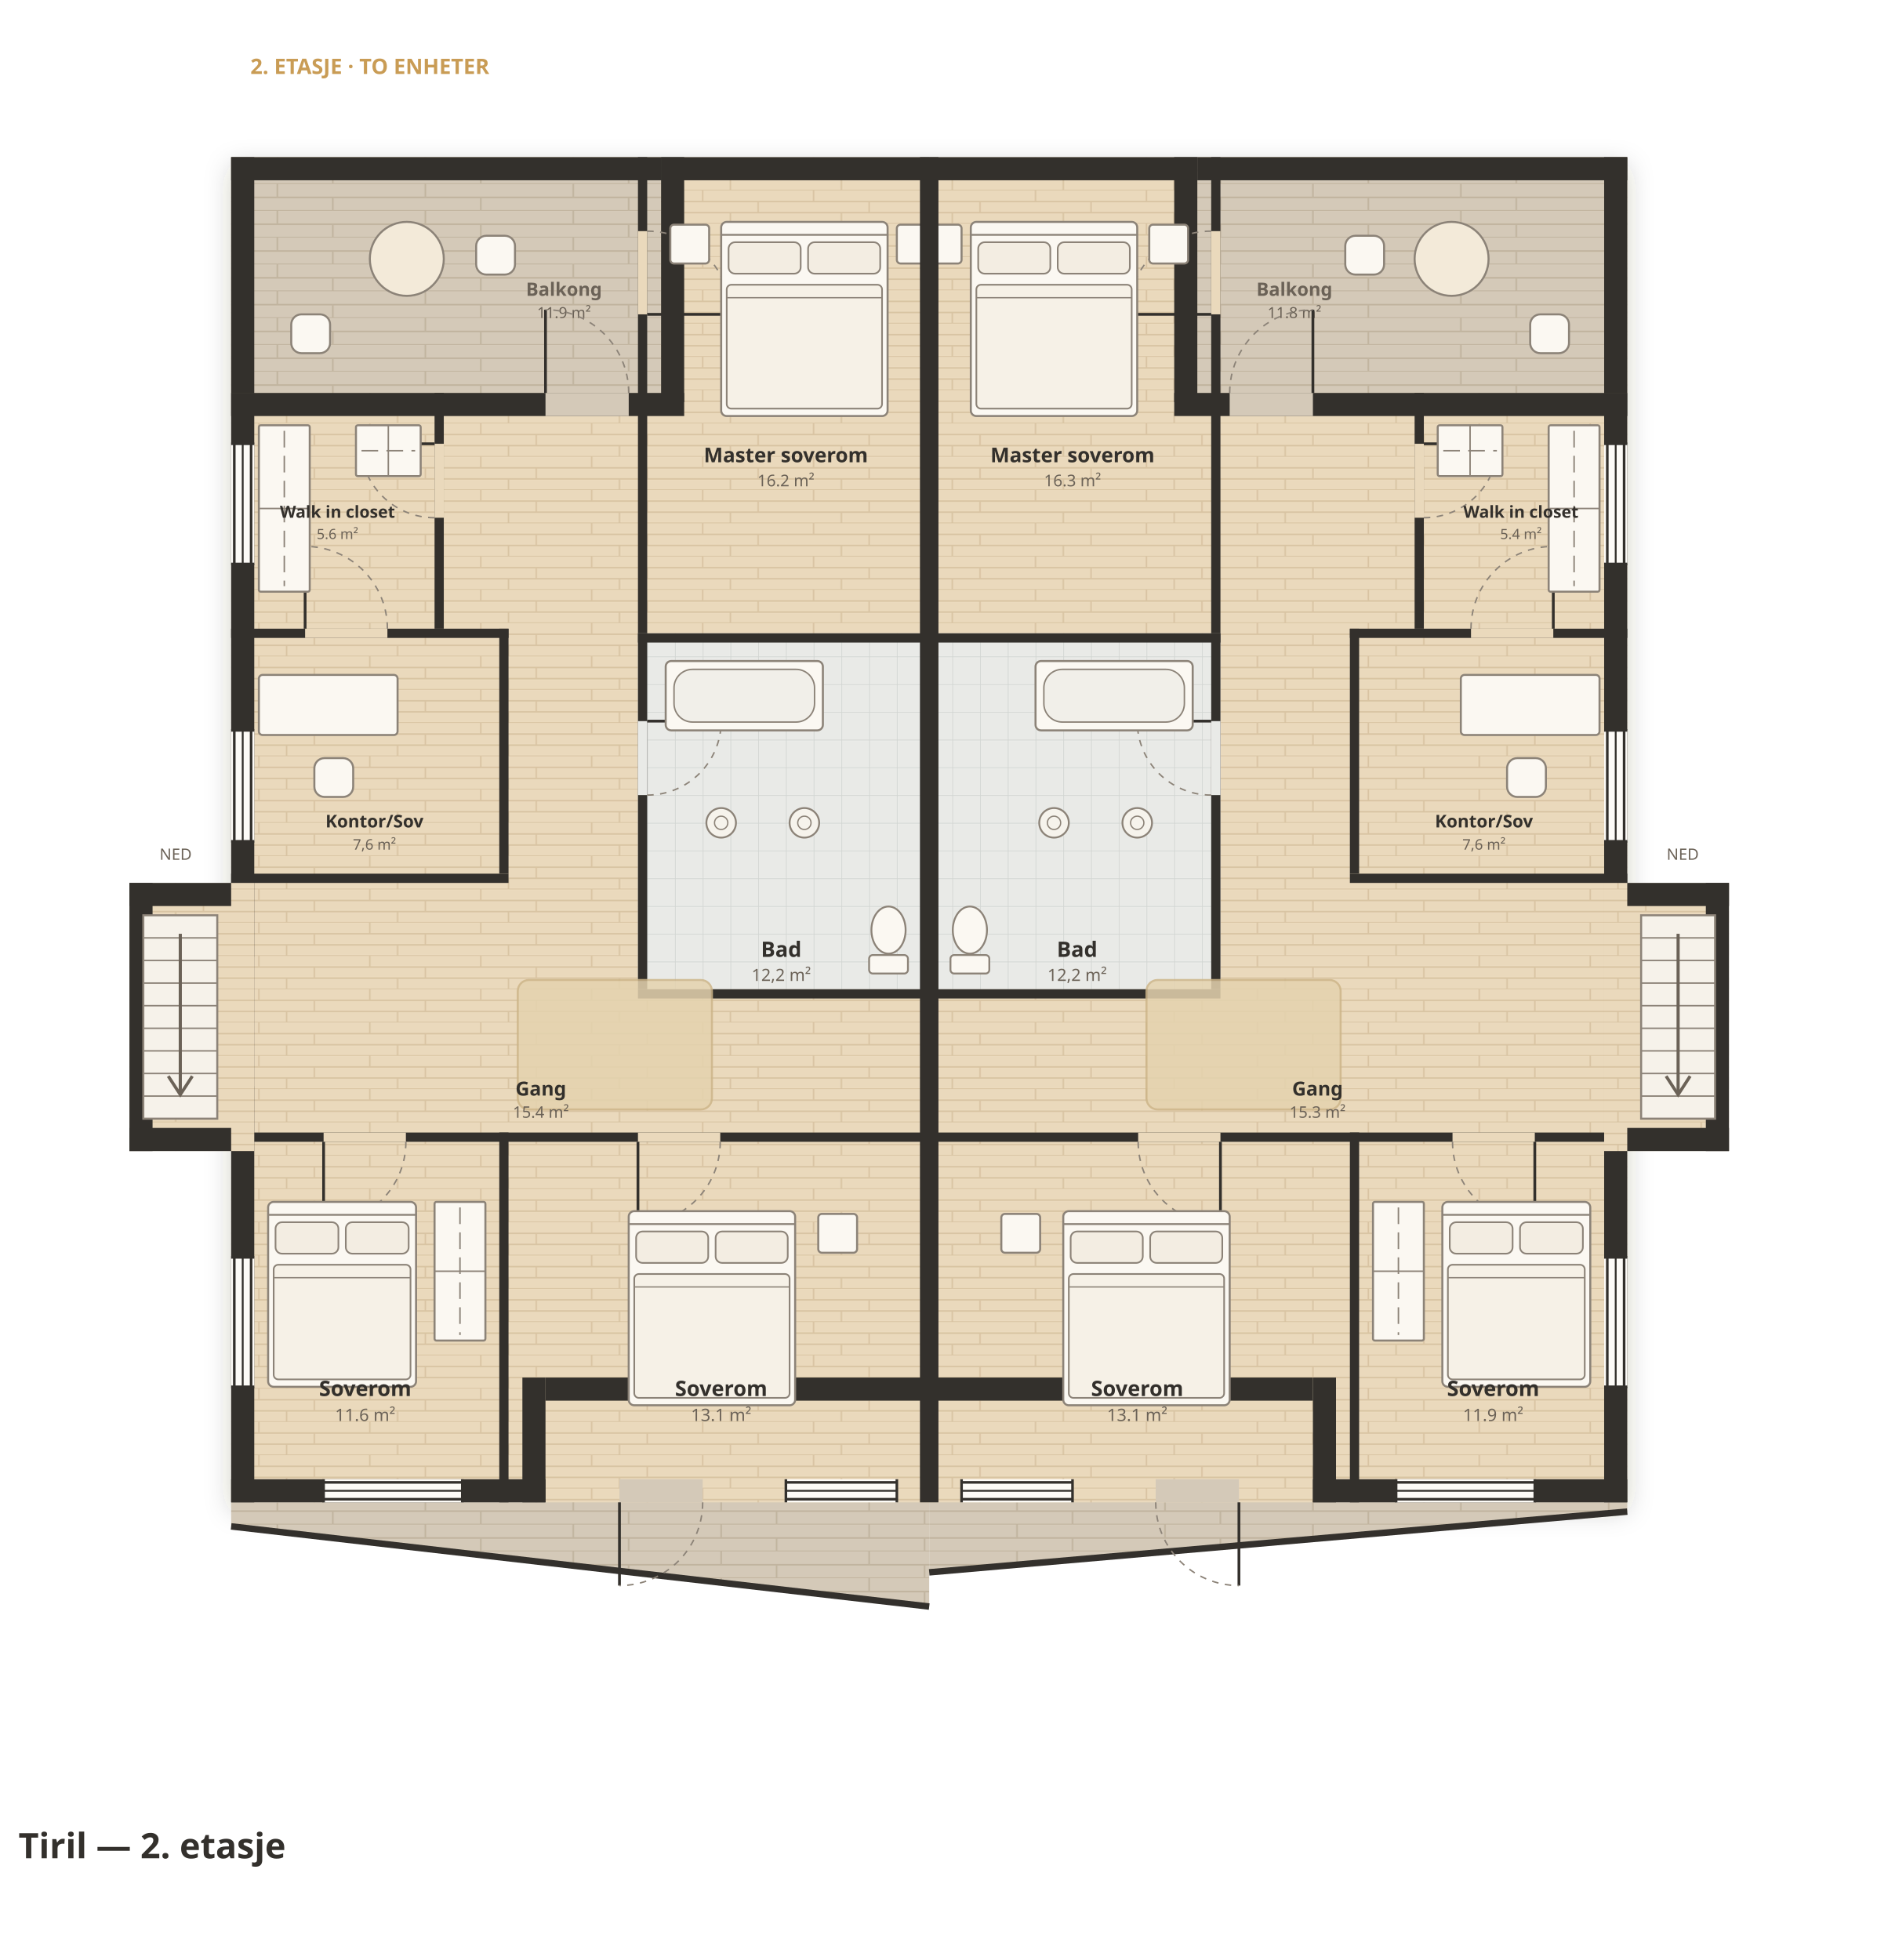
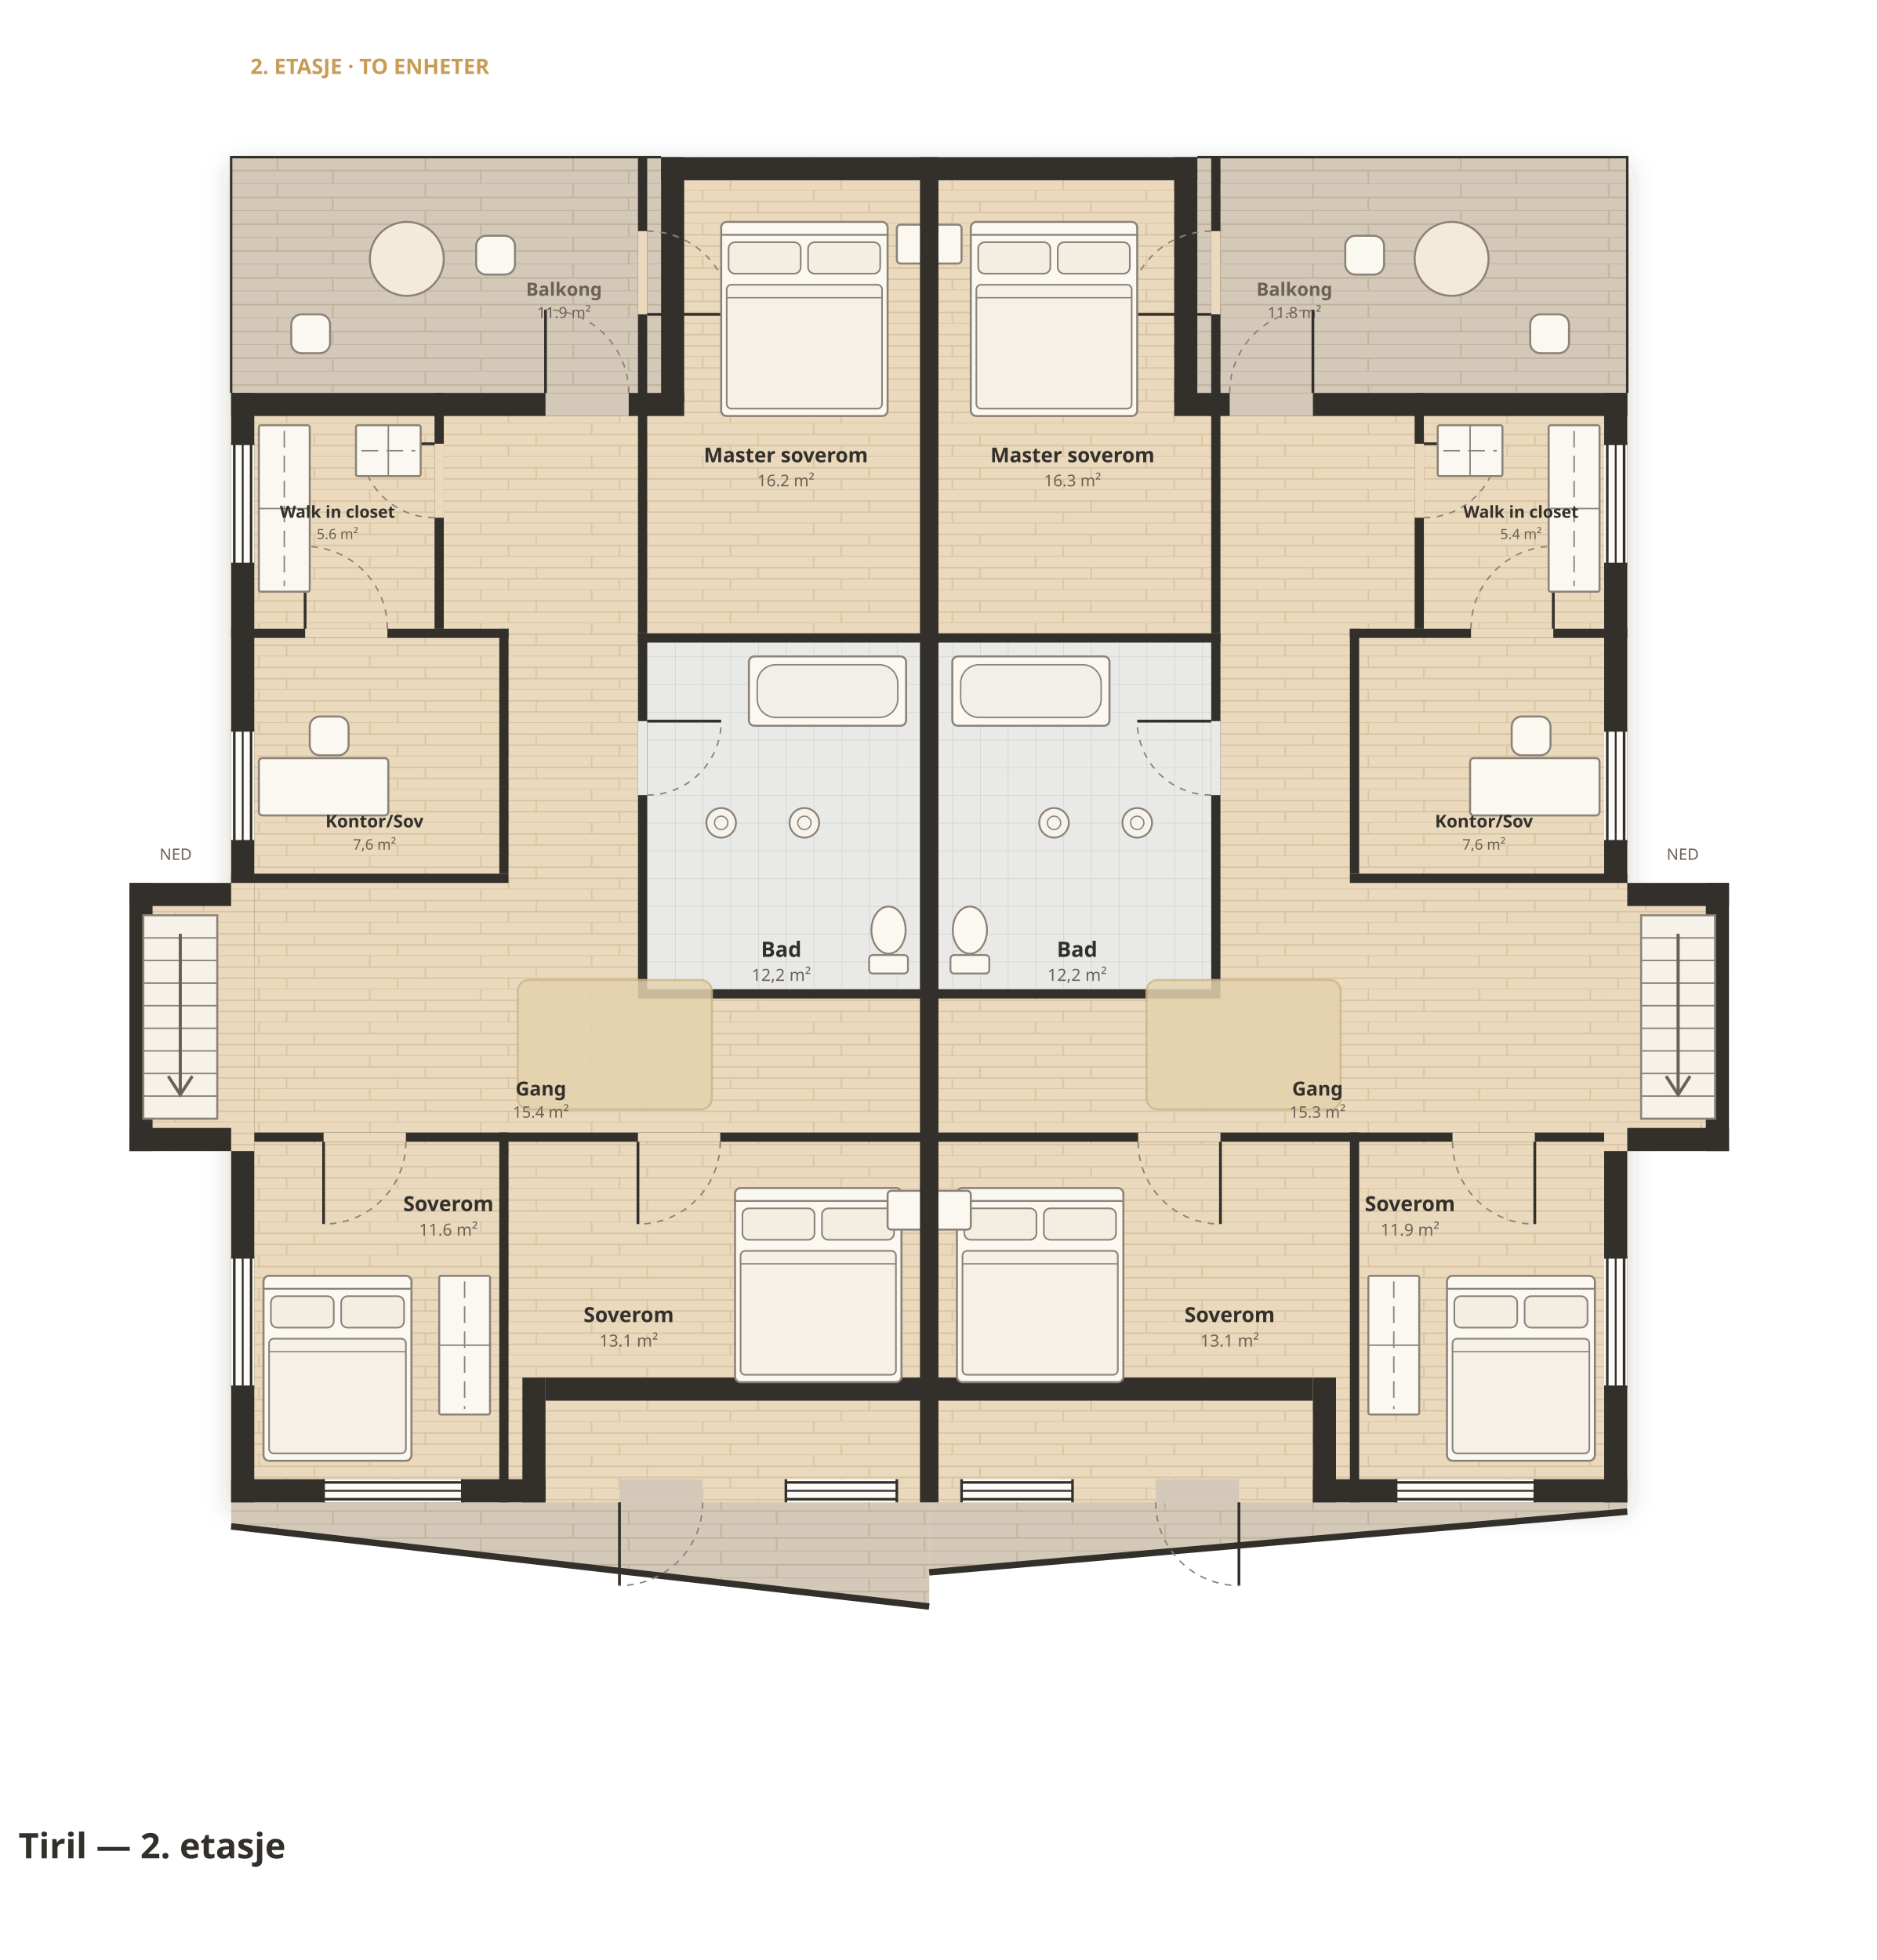
<svg xmlns="http://www.w3.org/2000/svg" viewBox="-2500 -1700 20300 21200" font-family="Poppins, Segoe UI, sans-serif">
  <defs>
    <pattern id="parkett" width="1200" height="360" patternUnits="userSpaceOnUse">
      <rect width="1200" height="360" fill="#EAD9BC" />
      <line x1="0" y1="120" x2="1200" y2="120" stroke="#D9C4A3" stroke-width="16" />
      <line x1="0" y1="240" x2="1200" y2="240" stroke="#D9C4A3" stroke-width="16" />
      <line x1="0" y1="360" x2="1200" y2="360" stroke="#D9C4A3" stroke-width="16" />
      <line x1="300" y1="0" x2="300" y2="120" stroke="#D9C4A3" stroke-width="16" />
      <line x1="900" y1="120" x2="900" y2="240" stroke="#D9C4A3" stroke-width="16" />
      <line x1="600" y1="240" x2="600" y2="360" stroke="#D9C4A3" stroke-width="16" />
    </pattern>
    <pattern id="flis" width="300" height="300" patternUnits="userSpaceOnUse">
      <rect width="300" height="300" fill="#E9EAE7" />
      <path d="M 300 0 L 0 0 0 300" fill="none" stroke="#D2D6D2" stroke-width="14" />
    </pattern>
    <pattern id="dekke" width="1600" height="290" patternUnits="userSpaceOnUse">
      <rect width="1600" height="290" fill="#D4C9B8" />
      <line x1="0" y1="145" x2="1600" y2="145" stroke="#C2B5A0" stroke-width="18" />
      <line x1="0" y1="290" x2="1600" y2="290" stroke="#C2B5A0" stroke-width="18" />
      <line x1="500" y1="0" x2="500" y2="145" stroke="#C2B5A0" stroke-width="18" />
      <line x1="1100" y1="145" x2="1100" y2="290" stroke="#C2B5A0" stroke-width="18" />
    </pattern>
    <pattern id="betong" width="900" height="900" patternUnits="userSpaceOnUse">
      <rect width="900" height="900" fill="#DDDAD3" />
      <circle cx="200" cy="260" r="26" fill="#CBC7BD" />
      <circle cx="640" cy="150" r="20" fill="#CBC7BD" />
      <circle cx="470" cy="560" r="30" fill="#CBC7BD" />
      <circle cx="760" cy="740" r="22" fill="#CBC7BD" />
      <circle cx="130" cy="760" r="18" fill="#CBC7BD" />
    </pattern>
    <filter id="skygge" x="-8%" y="-8%" width="116%" height="116%">
      <feDropShadow dx="0" dy="90" stdDeviation="140" flood-color="#33302C" flood-opacity="0.22" />
    </filter>
  </defs>
  <path d="M 0 0 H 15100 V 14550 H 0 Z" fill="#FDFBF7" filter="url(#skygge)" />
  <path d="M 0 14550 L 3400 14550 L 3400 13450 L 7550 13450 L 7550 15677 L 0 14810 Z" fill="url(#dekke)" />
  <path d="M 0 14810 L 7550 15677" fill="none" stroke="#33302C" stroke-width="70" />
  <text x="2450" y="14100" font-size="200" fill="#6b6257" font-weight="600" text-anchor="middle" font-family="Poppins, Segoe UI, sans-serif">Balkong 9.8 m²</text>
  <rect x="0" y="0" width="7550" height="14550" fill="url(#parkett)" stroke="none" stroke-width="0" rx="0" opacity="1" />
  <rect x="4400" y="5150" width="3150" height="3850" fill="url(#flis)" stroke="none" stroke-width="0" rx="0" opacity="1" />
  <rect x="0" y="0" width="4650" height="2550" fill="url(#dekke)" stroke="none" stroke-width="0" rx="0" opacity="1" />
  <text x="3600" y="1500" font-size="200" fill="#6b6257" font-weight="600" text-anchor="middle" font-family="Poppins, Segoe UI, sans-serif">Balkong</text>
  <text x="3600" y="1740" font-size="165" fill="#6b6257" font-weight="400" text-anchor="middle" font-family="Poppins, Segoe UI, sans-serif">11.9 m²</text>
  <rect x="1500" y="700" width="800" height="800" fill="#F3EAD9" stroke="#8C8378" stroke-width="22" rx="400" opacity="1" />
  <rect x="2650" y="850" width="420" height="420" fill="#FBF8F2" stroke="#8C8378" stroke-width="22" rx="110" opacity="1" />
  <rect x="650" y="1700" width="420" height="420" fill="#FBF8F2" stroke="#8C8378" stroke-width="22" rx="110" opacity="1" />
  <rect x="4650" y="0" width="2900" height="250" fill="#33302C" stroke="none" stroke-width="0" rx="0" opacity="1" />
  <rect x="4650" y="0" width="250" height="2650" fill="#33302C" stroke="none" stroke-width="0" rx="0" opacity="1" />
  <rect x="0" y="2550" width="4900" height="250" fill="#33302C" stroke="none" stroke-width="0" rx="0" opacity="1" />
-   <rect x="0" y="0" width="4650" height="250" fill="#33302C" stroke="none" stroke-width="0" rx="0" opacity="1" />
  <rect x="0" y="2550" width="250" height="12000" fill="#33302C" stroke="none" stroke-width="0" rx="0" opacity="1" />
-   <rect x="0" y="0" width="250" height="2550" fill="#33302C" stroke="none" stroke-width="0" rx="0" opacity="1" />
+   <path d="M 0 2550 L 0 0 L 4650 0" fill="none" stroke="#33302C" stroke-width="26" />
  <rect x="0" y="14300" width="3400" height="250" fill="#33302C" stroke="none" stroke-width="0" rx="0" opacity="1" />
  <rect x="3400" y="13200" width="4150" height="250" fill="#33302C" stroke="none" stroke-width="0" rx="0" opacity="1" />
  <rect x="3150" y="13200" width="250" height="1350" fill="#33302C" stroke="none" stroke-width="0" rx="0" opacity="1" />
  <rect x="4400" y="0" width="100" height="5150" fill="#33302C" stroke="none" stroke-width="0" rx="0" opacity="1" />
  <rect x="2200" y="2550" width="100" height="2550" fill="#33302C" stroke="none" stroke-width="0" rx="0" opacity="1" />
  <rect x="0" y="5100" width="3000" height="100" fill="#33302C" stroke="none" stroke-width="0" rx="0" opacity="1" />
  <rect x="2900" y="5100" width="100" height="2650" fill="#33302C" stroke="none" stroke-width="0" rx="0" opacity="1" />
  <rect x="0" y="7750" width="3000" height="100" fill="#33302C" stroke="none" stroke-width="0" rx="0" opacity="1" />
  <rect x="4400" y="5150" width="3150" height="100" fill="#33302C" stroke="none" stroke-width="0" rx="0" opacity="1" />
  <rect x="4400" y="5150" width="100" height="3850" fill="#33302C" stroke="none" stroke-width="0" rx="0" opacity="1" />
  <rect x="4400" y="9000" width="3150" height="100" fill="#33302C" stroke="none" stroke-width="0" rx="0" opacity="1" />
  <rect x="0" y="10550" width="7550" height="100" fill="#33302C" stroke="none" stroke-width="0" rx="0" opacity="1" />
  <rect x="2900" y="10550" width="100" height="4000" fill="#33302C" stroke="none" stroke-width="0" rx="0" opacity="1" />
  <rect x="3400" y="2550" width="900" height="250" fill="#D4C9B8" stroke="none" stroke-width="0" rx="0" opacity="1" />
  <path d="M 3400 2550 L 3400 1650" stroke="#33302C" stroke-width="30" fill="none" />
  <path d="M 4300 2550 A 900 900 0 0 0 3400 1650" stroke="#8C8378" stroke-width="16" fill="none" stroke-dasharray="70 70" />
  <rect x="4400" y="800" width="100" height="900" fill="#EAD9BC" stroke="none" stroke-width="0" rx="0" opacity="1" />
  <path d="M 4500 1700 L 5400 1700" stroke="#33302C" stroke-width="30" fill="none" />
  <path d="M 4500 800 A 900 900 0 0 1 5400 1700" stroke="#8C8378" stroke-width="16" fill="none" stroke-dasharray="70 70" />
  <rect x="2200" y="3100" width="100" height="800" fill="#EAD9BC" stroke="none" stroke-width="0" rx="0" opacity="1" />
  <path d="M 2200 3100 L 1400 3100" stroke="#33302C" stroke-width="30" fill="none" />
  <path d="M 2200 3900 A 800 800 0 0 1 1400 3100" stroke="#8C8378" stroke-width="16" fill="none" stroke-dasharray="70 70" />
  <rect x="800" y="5100" width="890" height="100" fill="#EAD9BC" stroke="none" stroke-width="0" rx="0" opacity="1" />
  <path d="M 800 5100 L 800 4210" stroke="#33302C" stroke-width="30" fill="none" />
  <path d="M 1690 5100 A 890 890 0 0 0 800 4210" stroke="#8C8378" stroke-width="16" fill="none" stroke-dasharray="70 70" />
  <rect x="4400" y="6100" width="100" height="800" fill="#E9EAE7" stroke="none" stroke-width="0" rx="0" opacity="1" />
  <path d="M 4500 6100 L 5300 6100" stroke="#33302C" stroke-width="30" fill="none" />
  <path d="M 4500 6900 A 800 800 0 0 0 5300 6100" stroke="#8C8378" stroke-width="16" fill="none" stroke-dasharray="70 70" />
  <rect x="1000" y="10550" width="890" height="100" fill="#EAD9BC" stroke="none" stroke-width="0" rx="0" opacity="1" />
  <path d="M 1000 10650 L 1000 11540" stroke="#33302C" stroke-width="30" fill="none" />
  <path d="M 1890 10650 A 890 890 0 0 1 1000 11540" stroke="#8C8378" stroke-width="16" fill="none" stroke-dasharray="70 70" />
  <rect x="4400" y="10550" width="890" height="100" fill="#EAD9BC" stroke="none" stroke-width="0" rx="0" opacity="1" />
  <path d="M 4400 10650 L 4400 11540" stroke="#33302C" stroke-width="30" fill="none" />
  <path d="M 5290 10650 A 890 890 0 0 1 4400 11540" stroke="#8C8378" stroke-width="16" fill="none" stroke-dasharray="70 70" />
  <rect x="4200" y="14300" width="900" height="250" fill="#D4C9B8" stroke="none" stroke-width="0" rx="0" opacity="1" />
  <path d="M 4200 14550 L 4200 15450" stroke="#33302C" stroke-width="30" fill="none" />
  <path d="M 5100 14550 A 900 900 0 0 1 4200 15450" stroke="#8C8378" stroke-width="16" fill="none" stroke-dasharray="70 70" />
  <rect x="-1100" y="7850" width="1350" height="2900" fill="url(#parkett)" stroke="none" stroke-width="0" rx="0" opacity="1" />
  <rect x="-1100" y="7850" width="1100" height="250" fill="#33302C" stroke="none" stroke-width="0" rx="0" opacity="1" />
  <rect x="-1100" y="10500" width="1100" height="250" fill="#33302C" stroke="none" stroke-width="0" rx="0" opacity="1" />
  <rect x="-1100" y="7850" width="250" height="2900" fill="#33302C" stroke="none" stroke-width="0" rx="0" opacity="1" />
  <rect x="-950" y="8200" width="800" height="2200" fill="#F6F2EA" stroke="#8C8378" stroke-width="22" rx="0" opacity="1" />
  <line x1="-950" y1="8444.444" x2="-150" y2="8444.444" stroke="#8C8378" stroke-width="16" />
  <line x1="-950" y1="8688.889" x2="-150" y2="8688.889" stroke="#8C8378" stroke-width="16" />
  <line x1="-950" y1="8933.333" x2="-150" y2="8933.333" stroke="#8C8378" stroke-width="16" />
  <line x1="-950" y1="9177.778" x2="-150" y2="9177.778" stroke="#8C8378" stroke-width="16" />
  <line x1="-950" y1="9422.222" x2="-150" y2="9422.222" stroke="#8C8378" stroke-width="16" />
  <line x1="-950" y1="9666.667" x2="-150" y2="9666.667" stroke="#8C8378" stroke-width="16" />
  <line x1="-950" y1="9911.111" x2="-150" y2="9911.111" stroke="#8C8378" stroke-width="16" />
  <line x1="-950" y1="10155.556" x2="-150" y2="10155.556" stroke="#8C8378" stroke-width="16" />
  <line x1="-550.0" y1="8400" x2="-550.0" y2="10140" stroke="#6b6257" stroke-width="34" />
  <path d="M -680.0 9940 L -550.0 10140 L -420.0 9940" fill="none" stroke="#6b6257" stroke-width="34" />
  <text x="-600" y="7600" font-size="170" fill="#6b6257" font-weight="500" text-anchor="middle" font-family="Poppins, Segoe UI, sans-serif">NED</text>
  <rect x="0" y="8650" width="250" height="1400" fill="url(#parkett)" stroke="none" stroke-width="0" rx="0" opacity="1" />
  <rect x="0" y="3100" width="250" height="1300" fill="#FDFBF7" stroke="none" stroke-width="0" rx="0" opacity="1" />
  <line x1="34" y1="3100" x2="34" y2="4400" stroke="#33302C" stroke-width="28" />
  <line x1="216" y1="3100" x2="216" y2="4400" stroke="#33302C" stroke-width="28" />
  <line x1="125.0" y1="3100" x2="125.0" y2="4400" stroke="#33302C" stroke-width="20" />
  <line x1="0" y1="3100" x2="250" y2="3100" stroke="#33302C" stroke-width="28" />
  <line x1="0" y1="4400" x2="250" y2="4400" stroke="#33302C" stroke-width="28" />
  <rect x="0" y="6200" width="250" height="1200" fill="#FDFBF7" stroke="none" stroke-width="0" rx="0" opacity="1" />
  <line x1="34" y1="6200" x2="34" y2="7400" stroke="#33302C" stroke-width="28" />
  <line x1="216" y1="6200" x2="216" y2="7400" stroke="#33302C" stroke-width="28" />
  <line x1="125.0" y1="6200" x2="125.0" y2="7400" stroke="#33302C" stroke-width="20" />
  <line x1="0" y1="6200" x2="250" y2="6200" stroke="#33302C" stroke-width="28" />
  <line x1="0" y1="7400" x2="250" y2="7400" stroke="#33302C" stroke-width="28" />
  <rect x="0" y="11900" width="250" height="1400" fill="#FDFBF7" stroke="none" stroke-width="0" rx="0" opacity="1" />
  <line x1="34" y1="11900" x2="34" y2="13300" stroke="#33302C" stroke-width="28" />
  <line x1="216" y1="11900" x2="216" y2="13300" stroke="#33302C" stroke-width="28" />
  <line x1="125.0" y1="11900" x2="125.0" y2="13300" stroke="#33302C" stroke-width="20" />
  <line x1="0" y1="11900" x2="250" y2="11900" stroke="#33302C" stroke-width="28" />
  <line x1="0" y1="13300" x2="250" y2="13300" stroke="#33302C" stroke-width="28" />
  <rect x="1000" y="14300" width="1500" height="250" fill="#FDFBF7" stroke="none" stroke-width="0" rx="0" opacity="1" />
  <line x1="1000" y1="14334" x2="2500" y2="14334" stroke="#33302C" stroke-width="28" />
  <line x1="1000" y1="14516" x2="2500" y2="14516" stroke="#33302C" stroke-width="28" />
  <line x1="1000" y1="14425.0" x2="2500" y2="14425.0" stroke="#33302C" stroke-width="20" />
  <line x1="1000" y1="14300" x2="1000" y2="14550" stroke="#33302C" stroke-width="28" />
  <line x1="2500" y1="14300" x2="2500" y2="14550" stroke="#33302C" stroke-width="28" />
  <rect x="6000" y="14300" width="1200" height="250" fill="#FDFBF7" stroke="none" stroke-width="0" rx="0" opacity="1" />
  <line x1="6000" y1="14334" x2="7200" y2="14334" stroke="#33302C" stroke-width="28" />
  <line x1="6000" y1="14516" x2="7200" y2="14516" stroke="#33302C" stroke-width="28" />
  <line x1="6000" y1="14425.0" x2="7200" y2="14425.0" stroke="#33302C" stroke-width="20" />
  <line x1="6000" y1="14300" x2="6000" y2="14550" stroke="#33302C" stroke-width="28" />
  <line x1="7200" y1="14300" x2="7200" y2="14550" stroke="#33302C" stroke-width="28" />
  <rect x="5300" y="700" width="1800" height="2100" fill="#FBF8F2" stroke="#8C8378" stroke-width="22" rx="60" opacity="1" />
  <line x1="5300" y1="840" x2="7100" y2="840" stroke="#8C8378" stroke-width="20" />
  <rect x="5380" y="920" width="780.0" height="340" fill="#F3EDE2" stroke="#8C8378" stroke-width="18" rx="70" opacity="1" />
  <rect x="6240.0" y="920" width="780.0" height="340" fill="#F3EDE2" stroke="#8C8378" stroke-width="18" rx="70" opacity="1" />
  <rect x="5360" y="1380" width="1680" height="1340" fill="#F6F1E7" stroke="#8C8378" stroke-width="18" rx="50" opacity="1" />
  <line x1="5360" y1="1520" x2="7040" y2="1520" stroke="#8C8378" stroke-width="14" />
-   <rect x="4750" y="730" width="420" height="420" fill="#FBF8F2" stroke="#8C8378" stroke-width="22" rx="40" opacity="1" />
  <rect x="7200" y="730" width="420" height="420" fill="#FBF8F2" stroke="#8C8378" stroke-width="22" rx="40" opacity="1" />
  <rect x="300" y="2900" width="550" height="1800" fill="#FBF8F2" stroke="#8C8378" stroke-width="22" rx="20" opacity="1" />
  <line x1="575.0" y1="2960" x2="575.0" y2="4640" stroke="#8C8378" stroke-width="16" stroke-dasharray="180 90" />
  <line x1="300" y1="3800.0" x2="850" y2="3800.0" stroke="#8C8378" stroke-width="16" />
  <rect x="1350" y="2900" width="700" height="550" fill="#FBF8F2" stroke="#8C8378" stroke-width="22" rx="20" opacity="1" />
  <line x1="1410" y1="3175.0" x2="1990" y2="3175.0" stroke="#8C8378" stroke-width="16" stroke-dasharray="180 90" />
  <line x1="1700.0" y1="2900" x2="1700.0" y2="3450" stroke="#8C8378" stroke-width="16" />
-   <rect x="300" y="5600" width="1500" height="650" fill="#FBF8F2" stroke="#8C8378" stroke-width="22" rx="40" opacity="1" />
-   <rect x="900" y="6500" width="420" height="420" fill="#FBF8F2" stroke="#8C8378" stroke-width="22" rx="110" opacity="1" />
-   <rect x="4700" y="5450" width="1700" height="750" fill="#FBF8F2" stroke="#8C8378" stroke-width="22" rx="60" opacity="1" />
-   <rect x="4790" y="5540" width="1520" height="570" fill="#F1EFE9" stroke="#8C8378" stroke-width="16" rx="200" opacity="1" />
+   <rect x="300" y="6500" width="1400" height="620" fill="#FBF8F2" stroke="#8C8378" stroke-width="22" rx="40" opacity="1" />
+   <rect x="850" y="6050" width="420" height="420" fill="#FBF8F2" stroke="#8C8378" stroke-width="22" rx="110" opacity="1" />
+   <rect x="5600" y="5400" width="1700" height="750" fill="#FBF8F2" stroke="#8C8378" stroke-width="22" rx="60" opacity="1" />
+   <rect x="5690" y="5490" width="1520" height="570" fill="#F1EFE9" stroke="#8C8378" stroke-width="16" rx="200" opacity="1" />
  <circle cx="5300" cy="7200" r="160" fill="#F6F3EC" stroke="#8C8378" stroke-width="20" />
  <circle cx="5300" cy="7200" r="72" fill="none" stroke="#8C8378" stroke-width="14" />
  <circle cx="6200" cy="7200" r="160" fill="#F6F3EC" stroke="#8C8378" stroke-width="20" />
  <circle cx="6200" cy="7200" r="72" fill="none" stroke="#8C8378" stroke-width="14" />
  <rect x="6900" y="8630" width="420" height="200" fill="#FBF8F2" stroke="#8C8378" stroke-width="20" rx="40" opacity="1" />
  <ellipse cx="7110" cy="8360" rx="185" ry="255" fill="#FBF8F2" stroke="#8C8378" stroke-width="20" />
  <rect x="3100" y="8900" width="2100" height="1400" fill="#E4D2AE" stroke="#CDB588" stroke-width="22" rx="120" opacity="0.85" />
-   <rect x="400" y="11300" width="1600" height="2000" fill="#FBF8F2" stroke="#8C8378" stroke-width="22" rx="60" opacity="1" />
-   <line x1="400" y1="11440" x2="2000" y2="11440" stroke="#8C8378" stroke-width="20" />
-   <rect x="480" y="11520" width="680.0" height="340" fill="#F3EDE2" stroke="#8C8378" stroke-width="18" rx="70" opacity="1" />
-   <rect x="1240.0" y="11520" width="680.0" height="340" fill="#F3EDE2" stroke="#8C8378" stroke-width="18" rx="70" opacity="1" />
-   <rect x="460" y="11980" width="1480" height="1240" fill="#F6F1E7" stroke="#8C8378" stroke-width="18" rx="50" opacity="1" />
-   <line x1="460" y1="12120" x2="1940" y2="12120" stroke="#8C8378" stroke-width="14" />
-   <rect x="2200" y="11300" width="550" height="1500" fill="#FBF8F2" stroke="#8C8378" stroke-width="22" rx="20" opacity="1" />
-   <line x1="2475.0" y1="11360" x2="2475.0" y2="12740" stroke="#8C8378" stroke-width="16" stroke-dasharray="180 90" />
-   <line x1="2200" y1="12050.0" x2="2750" y2="12050.0" stroke="#8C8378" stroke-width="16" />
-   <rect x="4300" y="11400" width="1800" height="2100" fill="#FBF8F2" stroke="#8C8378" stroke-width="22" rx="60" opacity="1" />
-   <line x1="4300" y1="11540" x2="6100" y2="11540" stroke="#8C8378" stroke-width="20" />
-   <rect x="4380" y="11620" width="780.0" height="340" fill="#F3EDE2" stroke="#8C8378" stroke-width="18" rx="70" opacity="1" />
-   <rect x="5240.0" y="11620" width="780.0" height="340" fill="#F3EDE2" stroke="#8C8378" stroke-width="18" rx="70" opacity="1" />
-   <rect x="4360" y="12080" width="1680" height="1340" fill="#F6F1E7" stroke="#8C8378" stroke-width="18" rx="50" opacity="1" />
-   <line x1="4360" y1="12220" x2="6040" y2="12220" stroke="#8C8378" stroke-width="14" />
-   <rect x="6350" y="11430" width="420" height="420" fill="#FBF8F2" stroke="#8C8378" stroke-width="22" rx="40" opacity="1" />
+   <rect x="350" y="12100" width="1600" height="2000" fill="#FBF8F2" stroke="#8C8378" stroke-width="22" rx="60" opacity="1" />
+   <line x1="350" y1="12240" x2="1950" y2="12240" stroke="#8C8378" stroke-width="20" />
+   <rect x="430" y="12320" width="680.0" height="340" fill="#F3EDE2" stroke="#8C8378" stroke-width="18" rx="70" opacity="1" />
+   <rect x="1190.0" y="12320" width="680.0" height="340" fill="#F3EDE2" stroke="#8C8378" stroke-width="18" rx="70" opacity="1" />
+   <rect x="410" y="12780" width="1480" height="1240" fill="#F6F1E7" stroke="#8C8378" stroke-width="18" rx="50" opacity="1" />
+   <line x1="410" y1="12920" x2="1890" y2="12920" stroke="#8C8378" stroke-width="14" />
+   <rect x="2250" y="12100" width="550" height="1500" fill="#FBF8F2" stroke="#8C8378" stroke-width="22" rx="20" opacity="1" />
+   <line x1="2525.0" y1="12160" x2="2525.0" y2="13540" stroke="#8C8378" stroke-width="16" stroke-dasharray="180 90" />
+   <line x1="2250" y1="12850.0" x2="2800" y2="12850.0" stroke="#8C8378" stroke-width="16" />
+   <rect x="5450" y="11150" width="1800" height="2100" fill="#FBF8F2" stroke="#8C8378" stroke-width="22" rx="60" opacity="1" />
+   <line x1="5450" y1="11290" x2="7250" y2="11290" stroke="#8C8378" stroke-width="20" />
+   <rect x="5530" y="11370" width="780.0" height="340" fill="#F3EDE2" stroke="#8C8378" stroke-width="18" rx="70" opacity="1" />
+   <rect x="6390.0" y="11370" width="780.0" height="340" fill="#F3EDE2" stroke="#8C8378" stroke-width="18" rx="70" opacity="1" />
+   <rect x="5510" y="11830" width="1680" height="1340" fill="#F6F1E7" stroke="#8C8378" stroke-width="18" rx="50" opacity="1" />
+   <line x1="5510" y1="11970" x2="7190" y2="11970" stroke="#8C8378" stroke-width="14" />
+   <rect x="7100" y="11180" width="420" height="420" fill="#FBF8F2" stroke="#8C8378" stroke-width="22" rx="40" opacity="1" />
  <text x="6000" y="3300" font-size="220" fill="#33302C" font-weight="600" text-anchor="middle" font-family="Poppins, Segoe UI, sans-serif">Master soverom</text>
  <text x="6000" y="3560" font-size="175" fill="#6b6257" font-weight="400" text-anchor="middle" font-family="Poppins, Segoe UI, sans-serif">16.2 m²</text>
  <text x="1150" y="3900" font-size="180" fill="#33302C" font-weight="600" text-anchor="middle" font-family="Poppins, Segoe UI, sans-serif">Walk in closet</text>
  <text x="1150" y="4130" font-size="152" fill="#6b6257" font-weight="400" text-anchor="middle" font-family="Poppins, Segoe UI, sans-serif">5.6 m²</text>
  <text x="1550" y="7250" font-size="190" fill="#33302C" font-weight="600" text-anchor="middle" font-family="Poppins, Segoe UI, sans-serif">Kontor/Sov</text>
  <text x="1550" y="7490" font-size="158" fill="#6b6257" font-weight="400" text-anchor="middle" font-family="Poppins, Segoe UI, sans-serif">7,6 m²</text>
  <text x="5950" y="8650" font-size="230" fill="#33302C" font-weight="600" text-anchor="middle" font-family="Poppins, Segoe UI, sans-serif">Bad</text>
  <text x="5950" y="8910" font-size="182" fill="#6b6257" font-weight="400" text-anchor="middle" font-family="Poppins, Segoe UI, sans-serif">12,2 m²</text>
  <text x="3350" y="10150" font-size="210" fill="#33302C" font-weight="600" text-anchor="middle" font-family="Poppins, Segoe UI, sans-serif">Gang</text>
  <text x="3350" y="10390" font-size="172" fill="#6b6257" font-weight="400" text-anchor="middle" font-family="Poppins, Segoe UI, sans-serif">15.4 m²</text>
-   <text x="1450" y="13400" font-size="230" fill="#33302C" font-weight="600" text-anchor="middle" font-family="Poppins, Segoe UI, sans-serif">Soverom</text>
-   <text x="1450" y="13670" font-size="185" fill="#6b6257" font-weight="400" text-anchor="middle" font-family="Poppins, Segoe UI, sans-serif">11.6 m²</text>
-   <text x="5300" y="13400" font-size="230" fill="#33302C" font-weight="600" text-anchor="middle" font-family="Poppins, Segoe UI, sans-serif">Soverom</text>
-   <text x="5300" y="13670" font-size="185" fill="#6b6257" font-weight="400" text-anchor="middle" font-family="Poppins, Segoe UI, sans-serif">13.1 m²</text>
+   <text x="2350" y="11400" font-size="225" fill="#33302C" font-weight="600" text-anchor="middle" font-family="Poppins, Segoe UI, sans-serif">Soverom</text>
+   <text x="2350" y="11665" font-size="180" fill="#6b6257" font-weight="400" text-anchor="middle" font-family="Poppins, Segoe UI, sans-serif">11.6 m²</text>
+   <text x="4300" y="12600" font-size="225" fill="#33302C" font-weight="600" text-anchor="middle" font-family="Poppins, Segoe UI, sans-serif">Soverom</text>
+   <text x="4300" y="12865" font-size="180" fill="#6b6257" font-weight="400" text-anchor="middle" font-family="Poppins, Segoe UI, sans-serif">13.1 m²</text>
  <path d="M 15100 14550 L 11700 14550 L 11700 13450 L 7550 13450 L 7550 15307 L 15100 14650 Z" fill="url(#dekke)" />
  <path d="M 15100 14650 L 7550 15307" fill="none" stroke="#33302C" stroke-width="70" />
  <text x="12650" y="14100" font-size="200" fill="#6b6257" font-weight="600" text-anchor="middle" font-family="Poppins, Segoe UI, sans-serif">Balkong 7.8 m²</text>
  <rect x="7550" y="0" width="7550" height="14550" fill="url(#parkett)" stroke="none" stroke-width="0" rx="0" opacity="1" />
  <rect x="7550" y="5150" width="3150" height="3850" fill="url(#flis)" stroke="none" stroke-width="0" rx="0" opacity="1" />
  <rect x="10450" y="0" width="4650" height="2550" fill="url(#dekke)" stroke="none" stroke-width="0" rx="0" opacity="1" />
  <text x="11500" y="1500" font-size="200" fill="#6b6257" font-weight="600" text-anchor="middle" font-family="Poppins, Segoe UI, sans-serif">Balkong</text>
  <text x="11500" y="1740" font-size="165" fill="#6b6257" font-weight="400" text-anchor="middle" font-family="Poppins, Segoe UI, sans-serif">11.8 m²</text>
  <rect x="12800" y="700" width="800" height="800" fill="#F3EAD9" stroke="#8C8378" stroke-width="22" rx="400" opacity="1" />
  <rect x="12050" y="850" width="420" height="420" fill="#FBF8F2" stroke="#8C8378" stroke-width="22" rx="110" opacity="1" />
  <rect x="14050" y="1700" width="420" height="420" fill="#FBF8F2" stroke="#8C8378" stroke-width="22" rx="110" opacity="1" />
  <rect x="7550" y="0" width="2900" height="250" fill="#33302C" stroke="none" stroke-width="0" rx="0" opacity="1" />
  <rect x="10200" y="0" width="250" height="2650" fill="#33302C" stroke="none" stroke-width="0" rx="0" opacity="1" />
  <rect x="10200" y="2550" width="4900" height="250" fill="#33302C" stroke="none" stroke-width="0" rx="0" opacity="1" />
-   <rect x="10450" y="0" width="4650" height="250" fill="#33302C" stroke="none" stroke-width="0" rx="0" opacity="1" />
  <rect x="14850" y="2550" width="250" height="12000" fill="#33302C" stroke="none" stroke-width="0" rx="0" opacity="1" />
-   <rect x="14850" y="0" width="250" height="2550" fill="#33302C" stroke="none" stroke-width="0" rx="0" opacity="1" />
+   <path d="M 15100 2550 L 15100 0 L 10450 0" fill="none" stroke="#33302C" stroke-width="26" />
  <rect x="11700" y="14300" width="3400" height="250" fill="#33302C" stroke="none" stroke-width="0" rx="0" opacity="1" />
  <rect x="7550" y="13200" width="4150" height="250" fill="#33302C" stroke="none" stroke-width="0" rx="0" opacity="1" />
  <rect x="11700" y="13200" width="250" height="1350" fill="#33302C" stroke="none" stroke-width="0" rx="0" opacity="1" />
  <rect x="10600" y="0" width="100" height="5150" fill="#33302C" stroke="none" stroke-width="0" rx="0" opacity="1" />
  <rect x="12800" y="2550" width="100" height="2550" fill="#33302C" stroke="none" stroke-width="0" rx="0" opacity="1" />
  <rect x="12100" y="5100" width="3000" height="100" fill="#33302C" stroke="none" stroke-width="0" rx="0" opacity="1" />
  <rect x="12100" y="5100" width="100" height="2650" fill="#33302C" stroke="none" stroke-width="0" rx="0" opacity="1" />
  <rect x="12100" y="7750" width="3000" height="100" fill="#33302C" stroke="none" stroke-width="0" rx="0" opacity="1" />
  <rect x="7550" y="5150" width="3150" height="100" fill="#33302C" stroke="none" stroke-width="0" rx="0" opacity="1" />
  <rect x="10600" y="5150" width="100" height="3850" fill="#33302C" stroke="none" stroke-width="0" rx="0" opacity="1" />
  <rect x="7550" y="9000" width="3150" height="100" fill="#33302C" stroke="none" stroke-width="0" rx="0" opacity="1" />
  <rect x="7550" y="10550" width="7550" height="100" fill="#33302C" stroke="none" stroke-width="0" rx="0" opacity="1" />
  <rect x="12100" y="10550" width="100" height="4000" fill="#33302C" stroke="none" stroke-width="0" rx="0" opacity="1" />
  <rect x="10800" y="2550" width="900" height="250" fill="#D4C9B8" stroke="none" stroke-width="0" rx="0" opacity="1" />
  <path d="M 11700 2550 L 11700 1650" stroke="#33302C" stroke-width="30" fill="none" />
  <path d="M 10800 2550 A 900 900 0 0 1 11700 1650" stroke="#8C8378" stroke-width="16" fill="none" stroke-dasharray="70 70" />
  <rect x="10600" y="800" width="100" height="900" fill="#EAD9BC" stroke="none" stroke-width="0" rx="0" opacity="1" />
  <path d="M 10600 1700 L 9700 1700" stroke="#33302C" stroke-width="30" fill="none" />
  <path d="M 10600 800 A 900 900 0 0 0 9700 1700" stroke="#8C8378" stroke-width="16" fill="none" stroke-dasharray="70 70" />
  <rect x="12800" y="3100" width="100" height="800" fill="#EAD9BC" stroke="none" stroke-width="0" rx="0" opacity="1" />
  <path d="M 12900 3100 L 13700 3100" stroke="#33302C" stroke-width="30" fill="none" />
  <path d="M 12900 3900 A 800 800 0 0 0 13700 3100" stroke="#8C8378" stroke-width="16" fill="none" stroke-dasharray="70 70" />
  <rect x="13410" y="5100" width="890" height="100" fill="#EAD9BC" stroke="none" stroke-width="0" rx="0" opacity="1" />
  <path d="M 14300 5100 L 14300 4210" stroke="#33302C" stroke-width="30" fill="none" />
  <path d="M 13410 5100 A 890 890 0 0 1 14300 4210" stroke="#8C8378" stroke-width="16" fill="none" stroke-dasharray="70 70" />
  <rect x="10600" y="6100" width="100" height="800" fill="#E9EAE7" stroke="none" stroke-width="0" rx="0" opacity="1" />
  <path d="M 10600 6100 L 9800 6100" stroke="#33302C" stroke-width="30" fill="none" />
  <path d="M 10600 6900 A 800 800 0 0 1 9800 6100" stroke="#8C8378" stroke-width="16" fill="none" stroke-dasharray="70 70" />
  <rect x="13210" y="10550" width="890" height="100" fill="#EAD9BC" stroke="none" stroke-width="0" rx="0" opacity="1" />
  <path d="M 14100 10650 L 14100 11540" stroke="#33302C" stroke-width="30" fill="none" />
  <path d="M 13210 10650 A 890 890 0 0 0 14100 11540" stroke="#8C8378" stroke-width="16" fill="none" stroke-dasharray="70 70" />
  <rect x="9810" y="10550" width="890" height="100" fill="#EAD9BC" stroke="none" stroke-width="0" rx="0" opacity="1" />
  <path d="M 10700 10650 L 10700 11540" stroke="#33302C" stroke-width="30" fill="none" />
  <path d="M 9810 10650 A 890 890 0 0 0 10700 11540" stroke="#8C8378" stroke-width="16" fill="none" stroke-dasharray="70 70" />
  <rect x="10000" y="14300" width="900" height="250" fill="#D4C9B8" stroke="none" stroke-width="0" rx="0" opacity="1" />
  <path d="M 10900 14550 L 10900 15450" stroke="#33302C" stroke-width="30" fill="none" />
  <path d="M 10000 14550 A 900 900 0 0 0 10900 15450" stroke="#8C8378" stroke-width="16" fill="none" stroke-dasharray="70 70" />
  <rect x="14850" y="7850" width="1350" height="2900" fill="url(#parkett)" stroke="none" stroke-width="0" rx="0" opacity="1" />
  <rect x="15100" y="7850" width="1100" height="250" fill="#33302C" stroke="none" stroke-width="0" rx="0" opacity="1" />
  <rect x="15100" y="10500" width="1100" height="250" fill="#33302C" stroke="none" stroke-width="0" rx="0" opacity="1" />
  <rect x="15950" y="7850" width="250" height="2900" fill="#33302C" stroke="none" stroke-width="0" rx="0" opacity="1" />
  <rect x="15250" y="8200" width="800" height="2200" fill="#F6F2EA" stroke="#8C8378" stroke-width="22" rx="0" opacity="1" />
  <line x1="15250" y1="8444.444" x2="16050" y2="8444.444" stroke="#8C8378" stroke-width="16" />
  <line x1="15250" y1="8688.889" x2="16050" y2="8688.889" stroke="#8C8378" stroke-width="16" />
  <line x1="15250" y1="8933.333" x2="16050" y2="8933.333" stroke="#8C8378" stroke-width="16" />
  <line x1="15250" y1="9177.778" x2="16050" y2="9177.778" stroke="#8C8378" stroke-width="16" />
  <line x1="15250" y1="9422.222" x2="16050" y2="9422.222" stroke="#8C8378" stroke-width="16" />
  <line x1="15250" y1="9666.667" x2="16050" y2="9666.667" stroke="#8C8378" stroke-width="16" />
  <line x1="15250" y1="9911.111" x2="16050" y2="9911.111" stroke="#8C8378" stroke-width="16" />
  <line x1="15250" y1="10155.556" x2="16050" y2="10155.556" stroke="#8C8378" stroke-width="16" />
  <line x1="15650.0" y1="8400" x2="15650.0" y2="10140" stroke="#6b6257" stroke-width="34" />
  <path d="M 15520.0 9940 L 15650.0 10140 L 15780.0 9940" fill="none" stroke="#6b6257" stroke-width="34" />
  <text x="15700" y="7600" font-size="170" fill="#6b6257" font-weight="500" text-anchor="middle" font-family="Poppins, Segoe UI, sans-serif">NED</text>
  <rect x="14850" y="8650" width="250" height="1400" fill="url(#parkett)" stroke="none" stroke-width="0" rx="0" opacity="1" />
  <rect x="14850" y="3100" width="250" height="1300" fill="#FDFBF7" stroke="none" stroke-width="0" rx="0" opacity="1" />
  <line x1="14884" y1="3100" x2="14884" y2="4400" stroke="#33302C" stroke-width="28" />
  <line x1="15066" y1="3100" x2="15066" y2="4400" stroke="#33302C" stroke-width="28" />
  <line x1="14975.0" y1="3100" x2="14975.0" y2="4400" stroke="#33302C" stroke-width="20" />
  <line x1="14850" y1="3100" x2="15100" y2="3100" stroke="#33302C" stroke-width="28" />
  <line x1="14850" y1="4400" x2="15100" y2="4400" stroke="#33302C" stroke-width="28" />
  <rect x="14850" y="6200" width="250" height="1200" fill="#FDFBF7" stroke="none" stroke-width="0" rx="0" opacity="1" />
  <line x1="14884" y1="6200" x2="14884" y2="7400" stroke="#33302C" stroke-width="28" />
  <line x1="15066" y1="6200" x2="15066" y2="7400" stroke="#33302C" stroke-width="28" />
  <line x1="14975.0" y1="6200" x2="14975.0" y2="7400" stroke="#33302C" stroke-width="20" />
  <line x1="14850" y1="6200" x2="15100" y2="6200" stroke="#33302C" stroke-width="28" />
  <line x1="14850" y1="7400" x2="15100" y2="7400" stroke="#33302C" stroke-width="28" />
  <rect x="14850" y="11900" width="250" height="1400" fill="#FDFBF7" stroke="none" stroke-width="0" rx="0" opacity="1" />
  <line x1="14884" y1="11900" x2="14884" y2="13300" stroke="#33302C" stroke-width="28" />
  <line x1="15066" y1="11900" x2="15066" y2="13300" stroke="#33302C" stroke-width="28" />
  <line x1="14975.0" y1="11900" x2="14975.0" y2="13300" stroke="#33302C" stroke-width="20" />
  <line x1="14850" y1="11900" x2="15100" y2="11900" stroke="#33302C" stroke-width="28" />
  <line x1="14850" y1="13300" x2="15100" y2="13300" stroke="#33302C" stroke-width="28" />
  <rect x="12600" y="14300" width="1500" height="250" fill="#FDFBF7" stroke="none" stroke-width="0" rx="0" opacity="1" />
  <line x1="12600" y1="14334" x2="14100" y2="14334" stroke="#33302C" stroke-width="28" />
  <line x1="12600" y1="14516" x2="14100" y2="14516" stroke="#33302C" stroke-width="28" />
  <line x1="12600" y1="14425.0" x2="14100" y2="14425.0" stroke="#33302C" stroke-width="20" />
  <line x1="12600" y1="14300" x2="12600" y2="14550" stroke="#33302C" stroke-width="28" />
  <line x1="14100" y1="14300" x2="14100" y2="14550" stroke="#33302C" stroke-width="28" />
  <rect x="7900" y="14300" width="1200" height="250" fill="#FDFBF7" stroke="none" stroke-width="0" rx="0" opacity="1" />
  <line x1="7900" y1="14334" x2="9100" y2="14334" stroke="#33302C" stroke-width="28" />
  <line x1="7900" y1="14516" x2="9100" y2="14516" stroke="#33302C" stroke-width="28" />
  <line x1="7900" y1="14425.0" x2="9100" y2="14425.0" stroke="#33302C" stroke-width="20" />
  <line x1="7900" y1="14300" x2="7900" y2="14550" stroke="#33302C" stroke-width="28" />
  <line x1="9100" y1="14300" x2="9100" y2="14550" stroke="#33302C" stroke-width="28" />
  <rect x="8000" y="700" width="1800" height="2100" fill="#FBF8F2" stroke="#8C8378" stroke-width="22" rx="60" opacity="1" />
  <line x1="8000" y1="840" x2="9800" y2="840" stroke="#8C8378" stroke-width="20" />
  <rect x="8080" y="920" width="780.0" height="340" fill="#F3EDE2" stroke="#8C8378" stroke-width="18" rx="70" opacity="1" />
  <rect x="8940.0" y="920" width="780.0" height="340" fill="#F3EDE2" stroke="#8C8378" stroke-width="18" rx="70" opacity="1" />
  <rect x="8060" y="1380" width="1680" height="1340" fill="#F6F1E7" stroke="#8C8378" stroke-width="18" rx="50" opacity="1" />
  <line x1="8060" y1="1520" x2="9740" y2="1520" stroke="#8C8378" stroke-width="14" />
-   <rect x="9930" y="730" width="420" height="420" fill="#FBF8F2" stroke="#8C8378" stroke-width="22" rx="40" opacity="1" />
  <rect x="7480" y="730" width="420" height="420" fill="#FBF8F2" stroke="#8C8378" stroke-width="22" rx="40" opacity="1" />
  <rect x="14250" y="2900" width="550" height="1800" fill="#FBF8F2" stroke="#8C8378" stroke-width="22" rx="20" opacity="1" />
  <line x1="14525.0" y1="2960" x2="14525.0" y2="4640" stroke="#8C8378" stroke-width="16" stroke-dasharray="180 90" />
  <line x1="14250" y1="3800.0" x2="14800" y2="3800.0" stroke="#8C8378" stroke-width="16" />
  <rect x="13050" y="2900" width="700" height="550" fill="#FBF8F2" stroke="#8C8378" stroke-width="22" rx="20" opacity="1" />
  <line x1="13110" y1="3175.0" x2="13690" y2="3175.0" stroke="#8C8378" stroke-width="16" stroke-dasharray="180 90" />
  <line x1="13400.0" y1="2900" x2="13400.0" y2="3450" stroke="#8C8378" stroke-width="16" />
-   <rect x="13300" y="5600" width="1500" height="650" fill="#FBF8F2" stroke="#8C8378" stroke-width="22" rx="40" opacity="1" />
-   <rect x="13800" y="6500" width="420" height="420" fill="#FBF8F2" stroke="#8C8378" stroke-width="22" rx="110" opacity="1" />
-   <rect x="8700" y="5450" width="1700" height="750" fill="#FBF8F2" stroke="#8C8378" stroke-width="22" rx="60" opacity="1" />
-   <rect x="8790" y="5540" width="1520" height="570" fill="#F1EFE9" stroke="#8C8378" stroke-width="16" rx="200" opacity="1" />
+   <rect x="13400" y="6500" width="1400" height="620" fill="#FBF8F2" stroke="#8C8378" stroke-width="22" rx="40" opacity="1" />
+   <rect x="13850" y="6050" width="420" height="420" fill="#FBF8F2" stroke="#8C8378" stroke-width="22" rx="110" opacity="1" />
+   <rect x="7800" y="5400" width="1700" height="750" fill="#FBF8F2" stroke="#8C8378" stroke-width="22" rx="60" opacity="1" />
+   <rect x="7890" y="5490" width="1520" height="570" fill="#F1EFE9" stroke="#8C8378" stroke-width="16" rx="200" opacity="1" />
  <circle cx="9800" cy="7200" r="160" fill="#F6F3EC" stroke="#8C8378" stroke-width="20" />
  <circle cx="9800" cy="7200" r="72" fill="none" stroke="#8C8378" stroke-width="14" />
  <circle cx="8900" cy="7200" r="160" fill="#F6F3EC" stroke="#8C8378" stroke-width="20" />
  <circle cx="8900" cy="7200" r="72" fill="none" stroke="#8C8378" stroke-width="14" />
  <rect x="7780" y="8630" width="420" height="200" fill="#FBF8F2" stroke="#8C8378" stroke-width="20" rx="40" opacity="1" />
  <ellipse cx="7990" cy="8360" rx="185" ry="255" fill="#FBF8F2" stroke="#8C8378" stroke-width="20" />
  <rect x="9900" y="8900" width="2100" height="1400" fill="#E4D2AE" stroke="#CDB588" stroke-width="22" rx="120" opacity="0.85" />
-   <rect x="13100" y="11300" width="1600" height="2000" fill="#FBF8F2" stroke="#8C8378" stroke-width="22" rx="60" opacity="1" />
-   <line x1="13100" y1="11440" x2="14700" y2="11440" stroke="#8C8378" stroke-width="20" />
-   <rect x="13180" y="11520" width="680.0" height="340" fill="#F3EDE2" stroke="#8C8378" stroke-width="18" rx="70" opacity="1" />
-   <rect x="13940.0" y="11520" width="680.0" height="340" fill="#F3EDE2" stroke="#8C8378" stroke-width="18" rx="70" opacity="1" />
-   <rect x="13160" y="11980" width="1480" height="1240" fill="#F6F1E7" stroke="#8C8378" stroke-width="18" rx="50" opacity="1" />
-   <line x1="13160" y1="12120" x2="14640" y2="12120" stroke="#8C8378" stroke-width="14" />
-   <rect x="12350" y="11300" width="550" height="1500" fill="#FBF8F2" stroke="#8C8378" stroke-width="22" rx="20" opacity="1" />
-   <line x1="12625.0" y1="11360" x2="12625.0" y2="12740" stroke="#8C8378" stroke-width="16" stroke-dasharray="180 90" />
-   <line x1="12350" y1="12050.0" x2="12900" y2="12050.0" stroke="#8C8378" stroke-width="16" />
-   <rect x="9000" y="11400" width="1800" height="2100" fill="#FBF8F2" stroke="#8C8378" stroke-width="22" rx="60" opacity="1" />
-   <line x1="9000" y1="11540" x2="10800" y2="11540" stroke="#8C8378" stroke-width="20" />
-   <rect x="9080" y="11620" width="780.0" height="340" fill="#F3EDE2" stroke="#8C8378" stroke-width="18" rx="70" opacity="1" />
-   <rect x="9940.0" y="11620" width="780.0" height="340" fill="#F3EDE2" stroke="#8C8378" stroke-width="18" rx="70" opacity="1" />
-   <rect x="9060" y="12080" width="1680" height="1340" fill="#F6F1E7" stroke="#8C8378" stroke-width="18" rx="50" opacity="1" />
-   <line x1="9060" y1="12220" x2="10740" y2="12220" stroke="#8C8378" stroke-width="14" />
-   <rect x="8330" y="11430" width="420" height="420" fill="#FBF8F2" stroke="#8C8378" stroke-width="22" rx="40" opacity="1" />
+   <rect x="13150" y="12100" width="1600" height="2000" fill="#FBF8F2" stroke="#8C8378" stroke-width="22" rx="60" opacity="1" />
+   <line x1="13150" y1="12240" x2="14750" y2="12240" stroke="#8C8378" stroke-width="20" />
+   <rect x="13230" y="12320" width="680.0" height="340" fill="#F3EDE2" stroke="#8C8378" stroke-width="18" rx="70" opacity="1" />
+   <rect x="13990.0" y="12320" width="680.0" height="340" fill="#F3EDE2" stroke="#8C8378" stroke-width="18" rx="70" opacity="1" />
+   <rect x="13210" y="12780" width="1480" height="1240" fill="#F6F1E7" stroke="#8C8378" stroke-width="18" rx="50" opacity="1" />
+   <line x1="13210" y1="12920" x2="14690" y2="12920" stroke="#8C8378" stroke-width="14" />
+   <rect x="12300" y="12100" width="550" height="1500" fill="#FBF8F2" stroke="#8C8378" stroke-width="22" rx="20" opacity="1" />
+   <line x1="12575.0" y1="12160" x2="12575.0" y2="13540" stroke="#8C8378" stroke-width="16" stroke-dasharray="180 90" />
+   <line x1="12300" y1="12850.0" x2="12850" y2="12850.0" stroke="#8C8378" stroke-width="16" />
+   <rect x="7850" y="11150" width="1800" height="2100" fill="#FBF8F2" stroke="#8C8378" stroke-width="22" rx="60" opacity="1" />
+   <line x1="7850" y1="11290" x2="9650" y2="11290" stroke="#8C8378" stroke-width="20" />
+   <rect x="7930" y="11370" width="780.0" height="340" fill="#F3EDE2" stroke="#8C8378" stroke-width="18" rx="70" opacity="1" />
+   <rect x="8790.0" y="11370" width="780.0" height="340" fill="#F3EDE2" stroke="#8C8378" stroke-width="18" rx="70" opacity="1" />
+   <rect x="7910" y="11830" width="1680" height="1340" fill="#F6F1E7" stroke="#8C8378" stroke-width="18" rx="50" opacity="1" />
+   <line x1="7910" y1="11970" x2="9590" y2="11970" stroke="#8C8378" stroke-width="14" />
+   <rect x="7580" y="11180" width="420" height="420" fill="#FBF8F2" stroke="#8C8378" stroke-width="22" rx="40" opacity="1" />
  <text x="9100" y="3300" font-size="220" fill="#33302C" font-weight="600" text-anchor="middle" font-family="Poppins, Segoe UI, sans-serif">Master soverom</text>
  <text x="9100" y="3560" font-size="175" fill="#6b6257" font-weight="400" text-anchor="middle" font-family="Poppins, Segoe UI, sans-serif">16.3 m²</text>
  <text x="13950" y="3900" font-size="180" fill="#33302C" font-weight="600" text-anchor="middle" font-family="Poppins, Segoe UI, sans-serif">Walk in closet</text>
  <text x="13950" y="4130" font-size="152" fill="#6b6257" font-weight="400" text-anchor="middle" font-family="Poppins, Segoe UI, sans-serif">5.4 m²</text>
  <text x="13550" y="7250" font-size="190" fill="#33302C" font-weight="600" text-anchor="middle" font-family="Poppins, Segoe UI, sans-serif">Kontor/Sov</text>
  <text x="13550" y="7490" font-size="158" fill="#6b6257" font-weight="400" text-anchor="middle" font-family="Poppins, Segoe UI, sans-serif">7,6 m²</text>
  <text x="9150" y="8650" font-size="230" fill="#33302C" font-weight="600" text-anchor="middle" font-family="Poppins, Segoe UI, sans-serif">Bad</text>
  <text x="9150" y="8910" font-size="182" fill="#6b6257" font-weight="400" text-anchor="middle" font-family="Poppins, Segoe UI, sans-serif">12,2 m²</text>
  <text x="11750" y="10150" font-size="210" fill="#33302C" font-weight="600" text-anchor="middle" font-family="Poppins, Segoe UI, sans-serif">Gang</text>
  <text x="11750" y="10390" font-size="172" fill="#6b6257" font-weight="400" text-anchor="middle" font-family="Poppins, Segoe UI, sans-serif">15.3 m²</text>
-   <text x="13650" y="13400" font-size="230" fill="#33302C" font-weight="600" text-anchor="middle" font-family="Poppins, Segoe UI, sans-serif">Soverom</text>
-   <text x="13650" y="13670" font-size="185" fill="#6b6257" font-weight="400" text-anchor="middle" font-family="Poppins, Segoe UI, sans-serif">11.9 m²</text>
-   <text x="9800" y="13400" font-size="230" fill="#33302C" font-weight="600" text-anchor="middle" font-family="Poppins, Segoe UI, sans-serif">Soverom</text>
-   <text x="9800" y="13670" font-size="185" fill="#6b6257" font-weight="400" text-anchor="middle" font-family="Poppins, Segoe UI, sans-serif">13.1 m²</text>
+   <text x="12750" y="11400" font-size="225" fill="#33302C" font-weight="600" text-anchor="middle" font-family="Poppins, Segoe UI, sans-serif">Soverom</text>
+   <text x="12750" y="11665" font-size="180" fill="#6b6257" font-weight="400" text-anchor="middle" font-family="Poppins, Segoe UI, sans-serif">11.9 m²</text>
+   <text x="10800" y="12600" font-size="225" fill="#33302C" font-weight="600" text-anchor="middle" font-family="Poppins, Segoe UI, sans-serif">Soverom</text>
+   <text x="10800" y="12865" font-size="180" fill="#6b6257" font-weight="400" text-anchor="middle" font-family="Poppins, Segoe UI, sans-serif">13.1 m²</text>
  <rect x="7450" y="0" width="200" height="14550" fill="#33302C" stroke="none" stroke-width="0" rx="0" opacity="1" />
  <text x="1500" y="-900" font-size="230" fill="#C99C55" font-weight="600" text-anchor="middle" font-family="Poppins, Segoe UI, sans-serif">2. ETASJE · TO ENHETER</text>
  <text x="-2300" y="18400" font-size="380" fill="#33302C" font-weight="600" text-anchor="start" font-family="Poppins, Segoe UI, sans-serif">Tiril — 2. etasje</text>
</svg>
